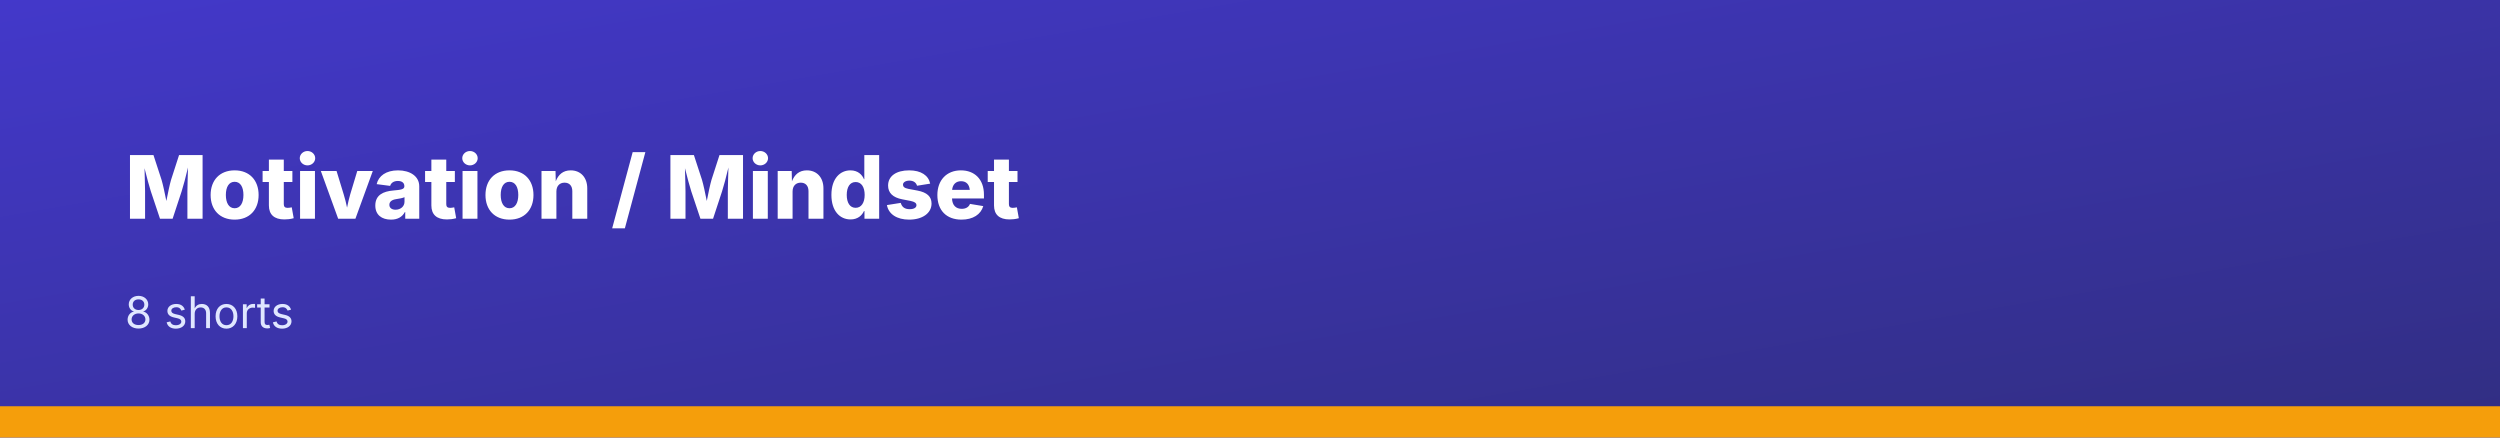
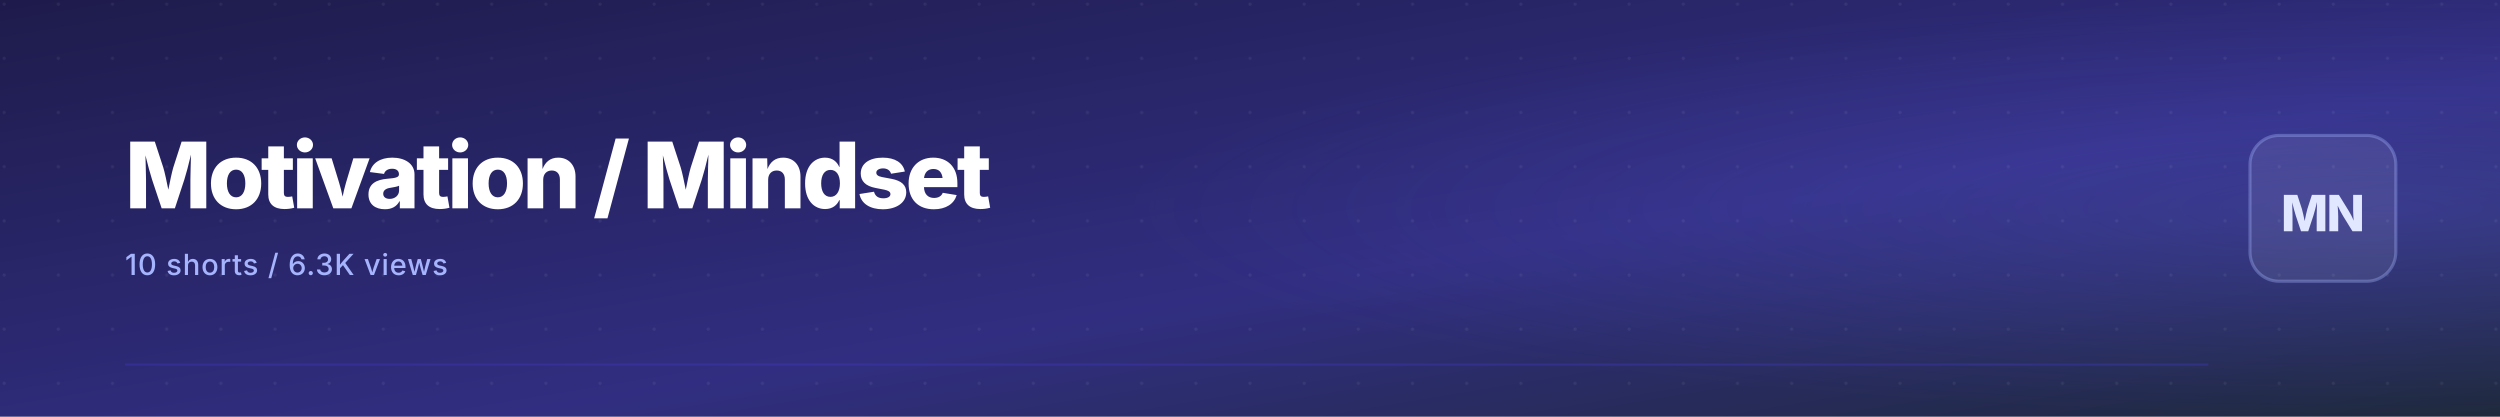
- <svg xmlns="http://www.w3.org/2000/svg" viewBox="0 0 800 140" width="800" height="140">
+ <svg xmlns="http://www.w3.org/2000/svg" viewBox="0 0 1200 200" width="1200" height="200">
  <defs>
    <linearGradient id="bg" x1="0" y1="0" x2="1" y2="1">
-       <stop offset="0" stop-color="#4338ca" />
-       <stop offset="1" stop-color="#312e81" />
+       <stop offset="0" stop-color="#1e1b4b" />
+       <stop offset="0.6" stop-color="#312e81" />
+       <stop offset="1" stop-color="#1e293b" />
    </linearGradient>
+     <radialGradient id="glow" cx="0.95" cy="0.5" r="0.5">
+       <stop offset="0" stop-color="#6366f1" stop-opacity="0.25" />
+       <stop offset="1" stop-color="#6366f1" stop-opacity="0" />
+     </radialGradient>
+     <pattern id="dots" x="0" y="0" width="26" height="26" patternUnits="userSpaceOnUse">
+       <circle cx="2" cy="2" r="0.8" fill="#ffffff" opacity="0.06" />
+     </pattern>
  </defs>
-   <rect width="800" height="140" fill="url(#bg)" />
-   <rect x="0" y="130" width="800" height="10" fill="#f59e0b" />
-   <text x="40" y="70" font-family="Inter, system-ui, sans-serif" font-size="28" font-weight="800" fill="#ffffff">Motivation / Mindset</text>
-   <text x="40" y="105" font-family="Inter, system-ui, sans-serif" font-size="14" font-weight="400" fill="#e0e7ff">8 shorts</text>
+   <rect width="1200" height="200" fill="url(#bg)" />
+   <rect width="1200" height="200" fill="url(#glow)" />
+   <rect width="1200" height="200" fill="url(#dots)" />
+   <g transform="translate(1080, 65)">
+     <rect width="70" height="70" rx="14" fill="#ffffff" fill-opacity="0.08" stroke="#a5b4fc" stroke-opacity="0.35" stroke-width="1.5" />
+     <text x="35" y="46" text-anchor="middle" font-family="Inter, sans-serif" font-size="24" font-weight="800" fill="#e0e7ff" letter-spacing="-0.8">MN</text>
+   </g>
+   <text x="60" y="100" font-family="Inter, -apple-system, system-ui, sans-serif" font-size="44" font-weight="800" fill="#ffffff" letter-spacing="-1.8">Motivation / Mindset</text>
+   <text x="60" y="132" font-family="Inter, sans-serif" font-size="14" font-weight="500" fill="#a5b4fc" letter-spacing="0.4">10 shorts / 6.3K views</text>
+   <line x1="60" y1="175" x2="1060" y2="175" stroke="#4338ca" stroke-opacity="0.35" stroke-width="1" />
</svg>
